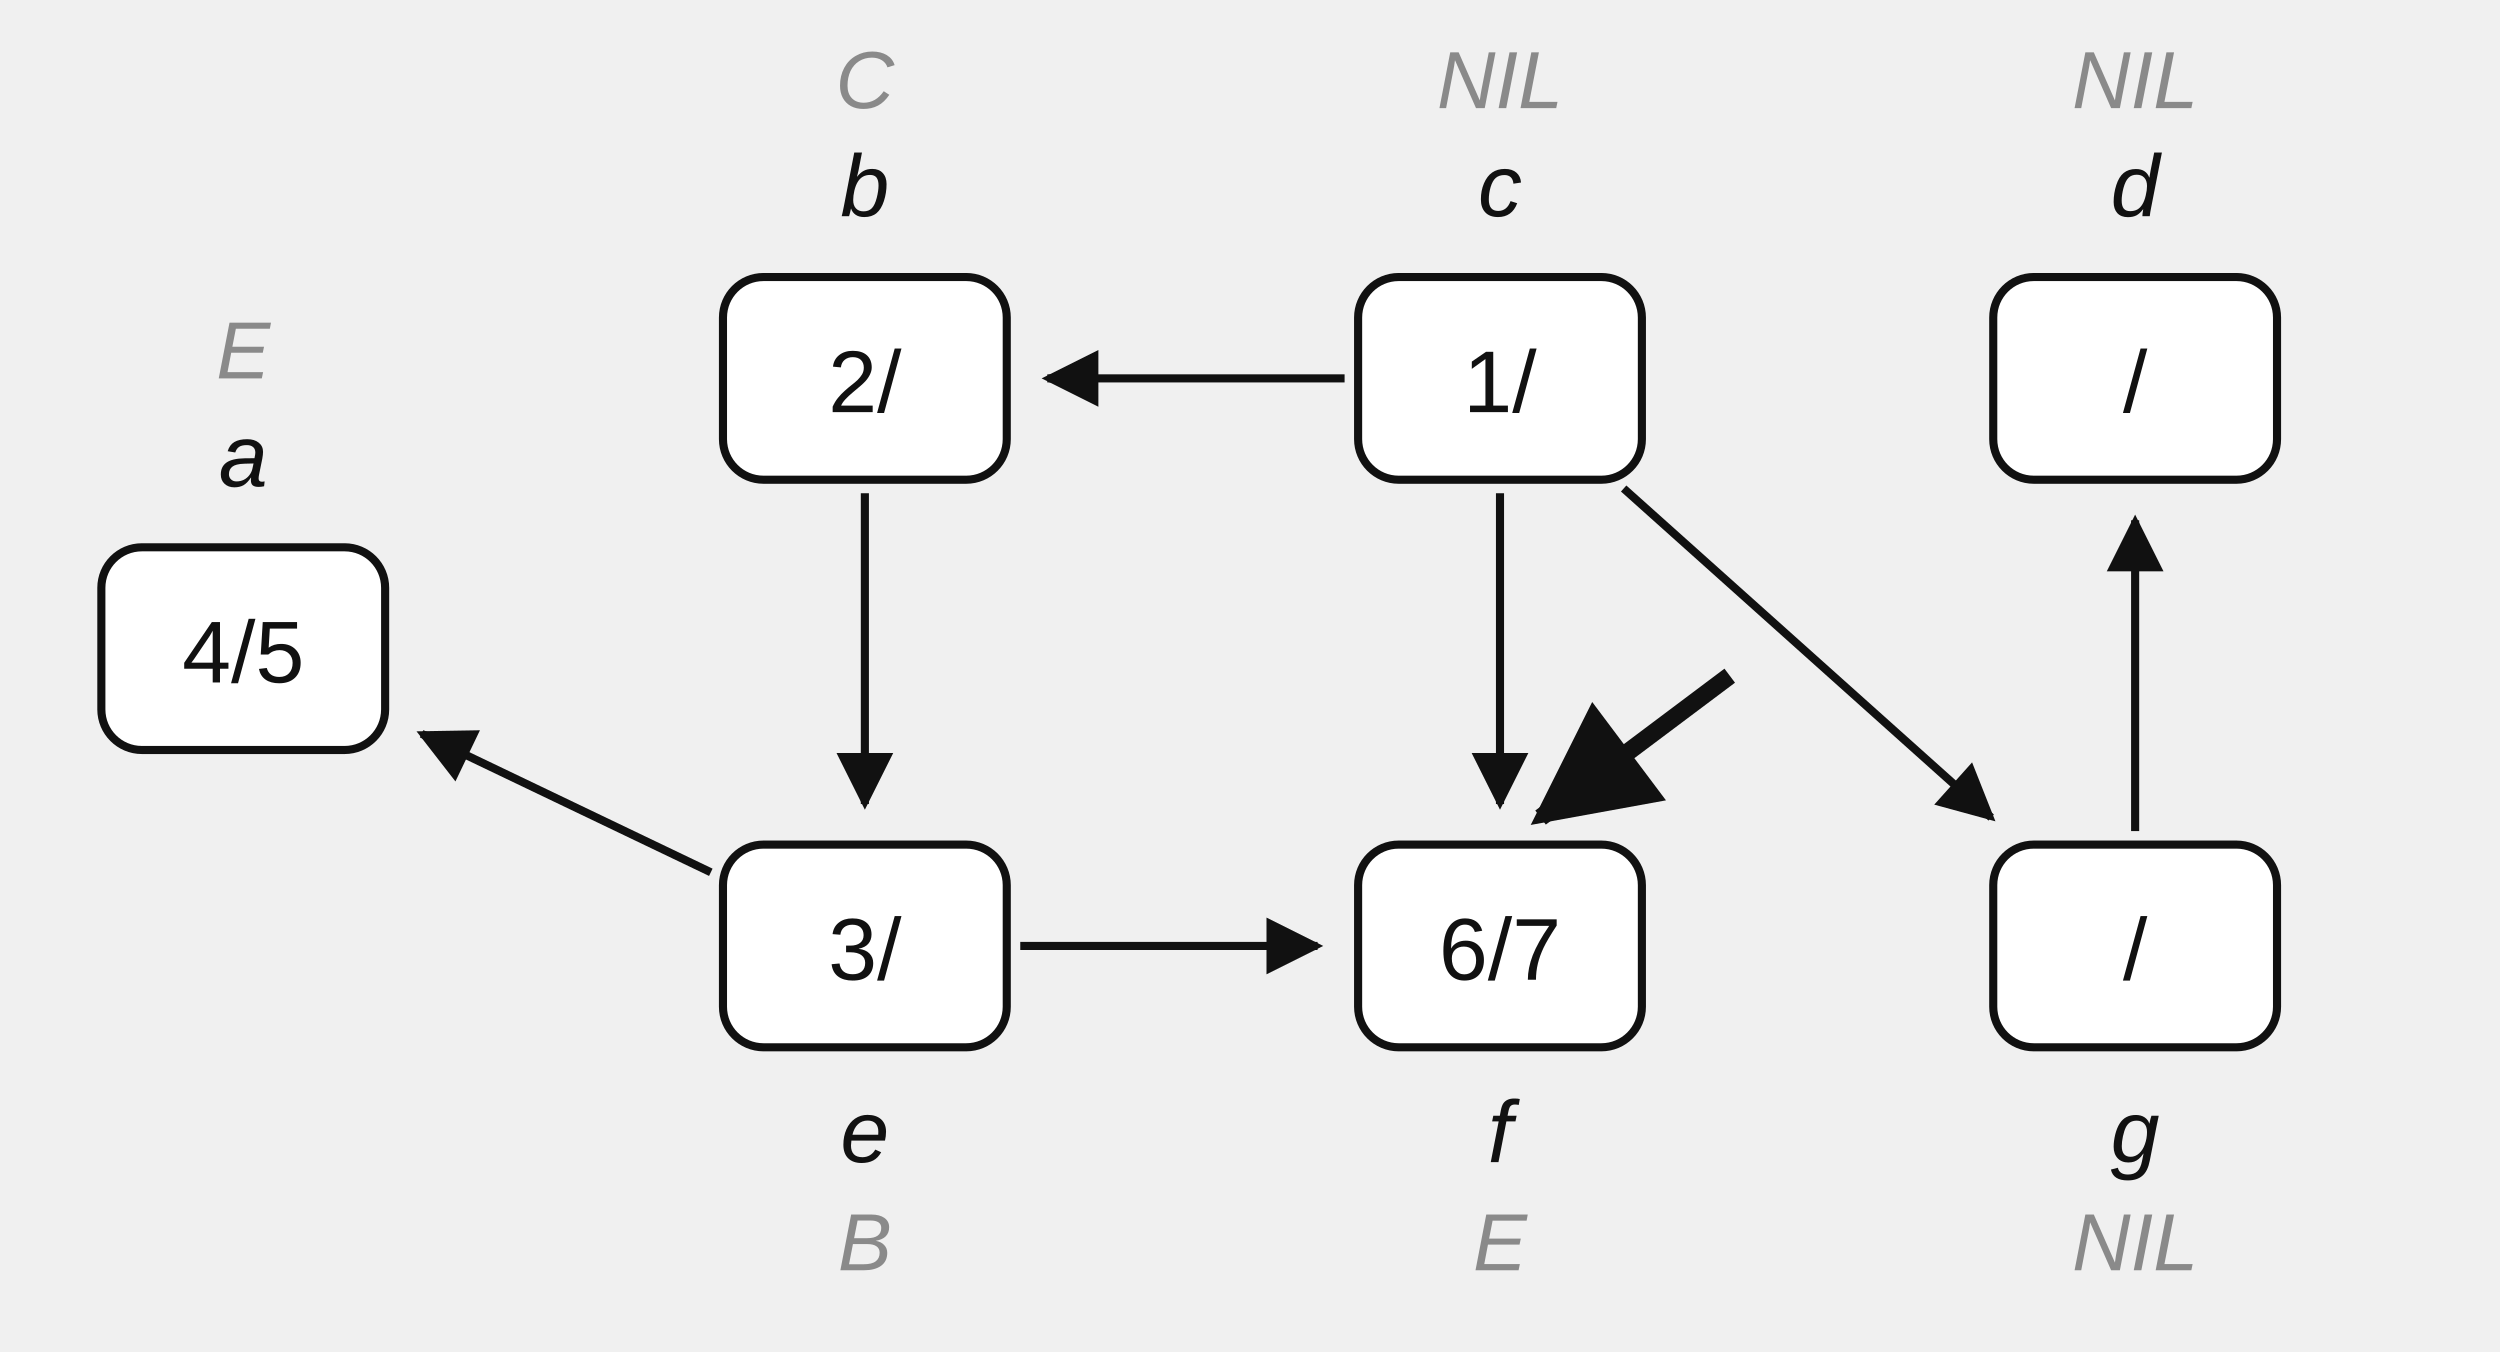
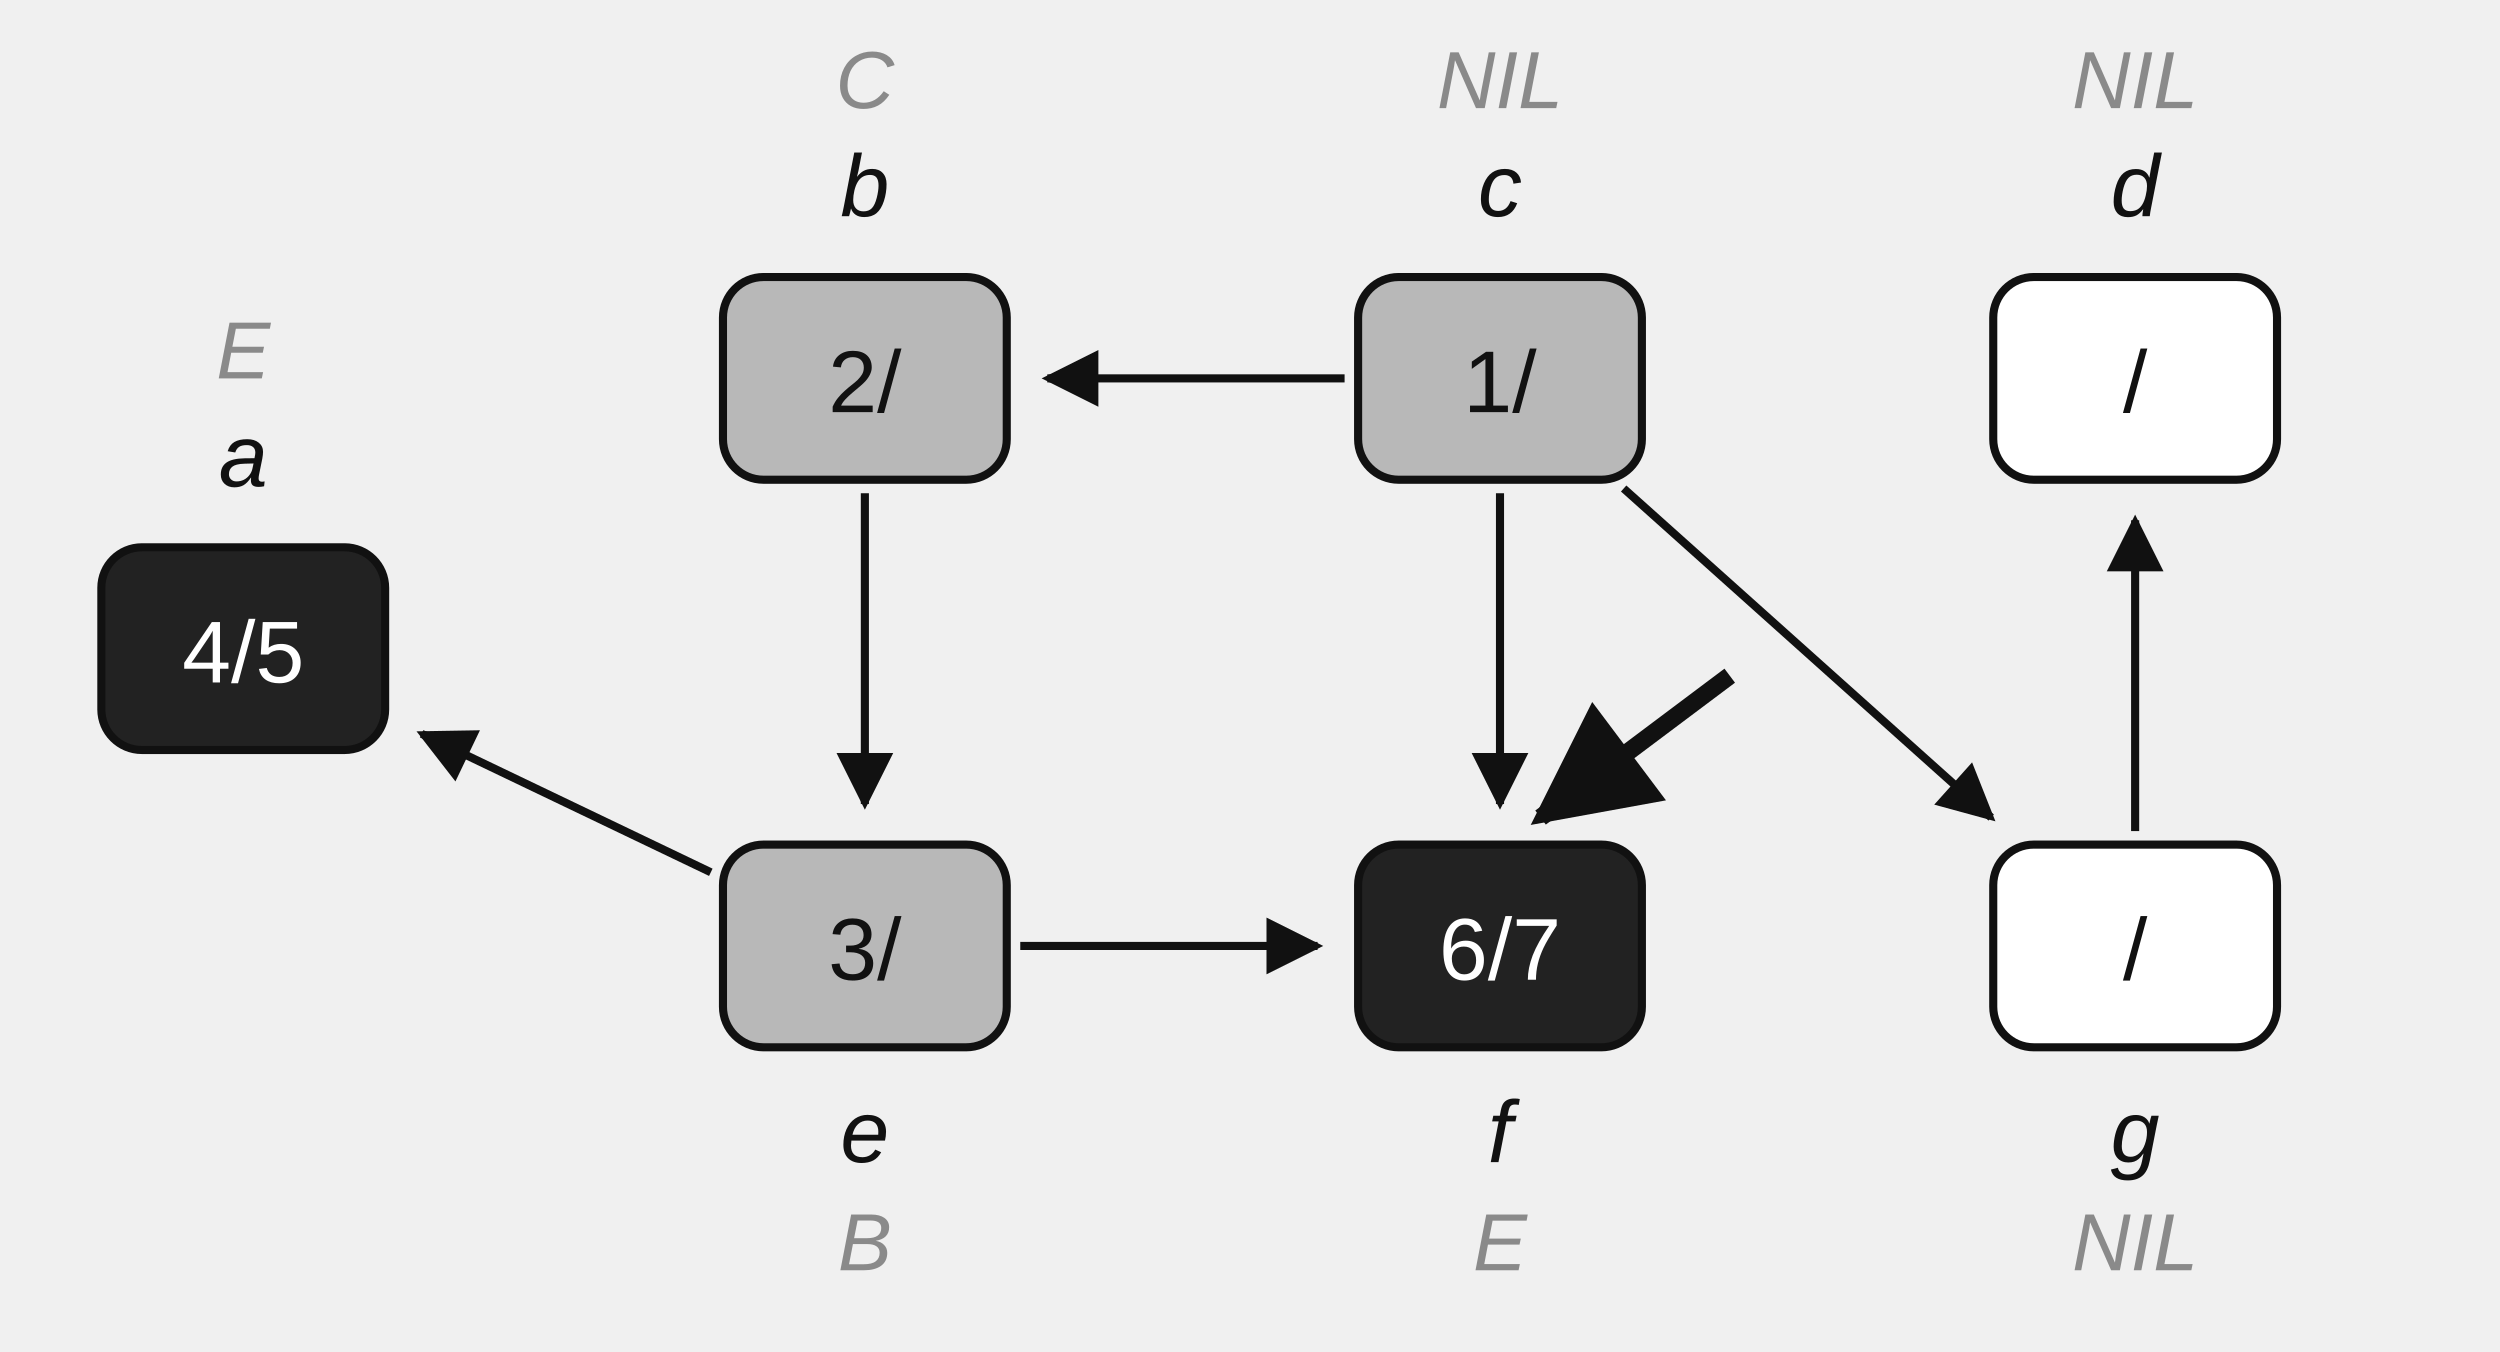
<svg xmlns="http://www.w3.org/2000/svg" viewBox="0 0 370 200" width="370" height="200" font-family="Arial, Helvetica, sans-serif">
  <defs>
    <marker id="a" viewBox="0 0 10 10" refX="9" refY="5" markerWidth="7" markerHeight="7" orient="auto-start-reverse">
      <path d="M 0 0 L 10 5 L 0 10 z" fill="#111" />
    </marker>
  </defs>
  <line x1="199.0" y1="56.0" x2="155.0" y2="56.0" stroke="#111" stroke-width="1.2" marker-end="url(#a)" />
  <line x1="222.0" y1="73.0" x2="222.0" y2="119.0" stroke="#111" stroke-width="1.2" marker-end="url(#a)" />
  <line x1="240.3" y1="72.3" x2="294.7" y2="121.0" stroke="#111" stroke-width="1.2" marker-end="url(#a)" />
  <line x1="128.0" y1="73.0" x2="128.0" y2="119.0" stroke="#111" stroke-width="1.2" marker-end="url(#a)" />
  <line x1="105.2" y1="129.1" x2="62.4" y2="108.6" stroke="#111" stroke-width="1.2" marker-end="url(#a)" />
  <line x1="151.0" y1="140.0" x2="195.0" y2="140.0" stroke="#111" stroke-width="1.2" marker-end="url(#a)" />
  <line x1="316.0" y1="123.0" x2="316.0" y2="77.0" stroke="#111" stroke-width="1.2" marker-end="url(#a)" />
-   <rect x="15.0" y="81.0" width="42" height="30" rx="6" fill="#fff" stroke="#111" stroke-width="1.2" />
-   <text x="36" y="101" text-anchor="middle" font-size="13" fill="#111" font-weight="normal" font-style="normal">4/5</text>
+   <rect x="15.0" y="81.0" width="42" height="30" rx="6" fill="#222" stroke="#111" stroke-width="1.2" />
+   <text x="36" y="101" text-anchor="middle" font-size="13" fill="#fff" font-weight="normal" font-style="normal">4/5</text>
  <text x="36" y="72" text-anchor="middle" font-size="13" fill="#111" font-weight="normal" font-style="italic">a</text>
  <text x="36" y="56" text-anchor="middle" font-size="12" fill="#8a8a8a" font-weight="normal" font-style="italic">E</text>
-   <rect x="107.0" y="41.0" width="42" height="30" rx="6" fill="#fff" stroke="#111" stroke-width="1.2" />
+   <rect x="107.0" y="41.0" width="42" height="30" rx="6" fill="#b8b8b8" stroke="#111" stroke-width="1.2" />
  <text x="128" y="61" text-anchor="middle" font-size="13" fill="#111" font-weight="normal" font-style="normal">2/</text>
  <text x="128" y="32" text-anchor="middle" font-size="13" fill="#111" font-weight="normal" font-style="italic">b</text>
  <text x="128" y="16" text-anchor="middle" font-size="12" fill="#8a8a8a" font-weight="normal" font-style="italic">C</text>
-   <rect x="201.0" y="41.0" width="42" height="30" rx="6" fill="#fff" stroke="#111" stroke-width="1.2" />
+   <rect x="201.0" y="41.0" width="42" height="30" rx="6" fill="#b8b8b8" stroke="#111" stroke-width="1.2" />
  <text x="222" y="61" text-anchor="middle" font-size="13" fill="#111" font-weight="normal" font-style="normal">1/</text>
  <text x="222" y="32" text-anchor="middle" font-size="13" fill="#111" font-weight="normal" font-style="italic">c</text>
  <text x="222" y="16" text-anchor="middle" font-size="12" fill="#8a8a8a" font-weight="normal" font-style="italic">NIL</text>
  <rect x="295.0" y="41.0" width="42" height="30" rx="6" fill="#fff" stroke="#111" stroke-width="1.2" />
  <text x="316" y="61" text-anchor="middle" font-size="13" fill="#111" font-weight="normal" font-style="normal">/</text>
  <text x="316" y="32" text-anchor="middle" font-size="13" fill="#111" font-weight="normal" font-style="italic">d</text>
  <text x="316" y="16" text-anchor="middle" font-size="12" fill="#8a8a8a" font-weight="normal" font-style="italic">NIL</text>
-   <rect x="107.0" y="125.0" width="42" height="30" rx="6" fill="#fff" stroke="#111" stroke-width="1.2" />
+   <rect x="107.0" y="125.0" width="42" height="30" rx="6" fill="#b8b8b8" stroke="#111" stroke-width="1.2" />
  <text x="128" y="145" text-anchor="middle" font-size="13" fill="#111" font-weight="normal" font-style="normal">3/</text>
  <text x="128" y="172" text-anchor="middle" font-size="13" fill="#111" font-weight="normal" font-style="italic">e</text>
  <text x="128" y="188" text-anchor="middle" font-size="12" fill="#8a8a8a" font-weight="normal" font-style="italic">B</text>
-   <rect x="201.0" y="125.0" width="42" height="30" rx="6" fill="#fff" stroke="#111" stroke-width="1.2" />
-   <text x="222" y="145" text-anchor="middle" font-size="13" fill="#111" font-weight="normal" font-style="normal">6/7</text>
+   <rect x="201.0" y="125.0" width="42" height="30" rx="6" fill="#222" stroke="#111" stroke-width="1.2" />
+   <text x="222" y="145" text-anchor="middle" font-size="13" fill="#fff" font-weight="normal" font-style="normal">6/7</text>
  <text x="222" y="172" text-anchor="middle" font-size="13" fill="#111" font-weight="normal" font-style="italic">f</text>
  <text x="222" y="188" text-anchor="middle" font-size="12" fill="#8a8a8a" font-weight="normal" font-style="italic">E</text>
  <rect x="295.0" y="125.0" width="42" height="30" rx="6" fill="#fff" stroke="#111" stroke-width="1.2" />
  <text x="316" y="145" text-anchor="middle" font-size="13" fill="#111" font-weight="normal" font-style="normal">/</text>
  <text x="316" y="172" text-anchor="middle" font-size="13" fill="#111" font-weight="normal" font-style="italic">g</text>
  <text x="316" y="188" text-anchor="middle" font-size="12" fill="#8a8a8a" font-weight="normal" font-style="italic">NIL</text>
  <path d="M 256 100 L 228 121.0" stroke="#111" stroke-width="2.6" marker-end="url(#a)" />
</svg>
